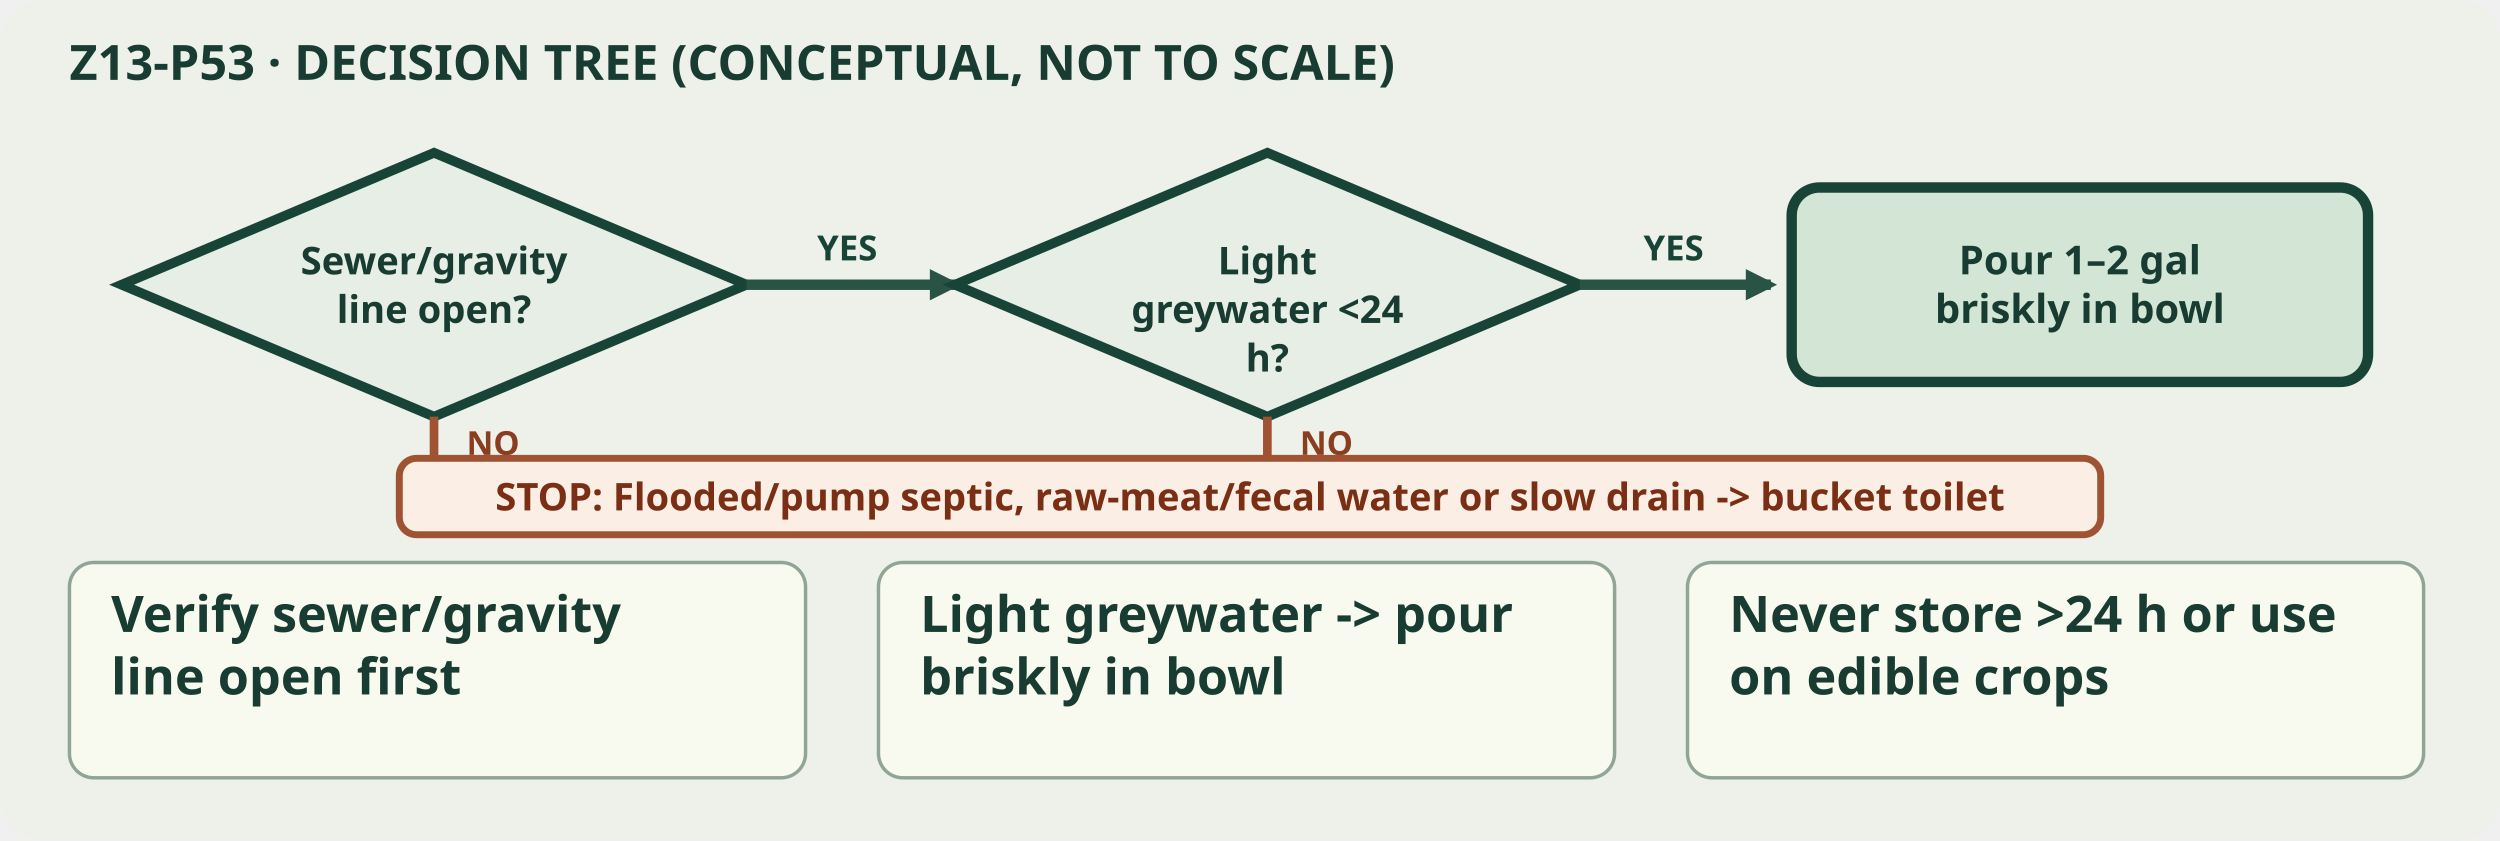
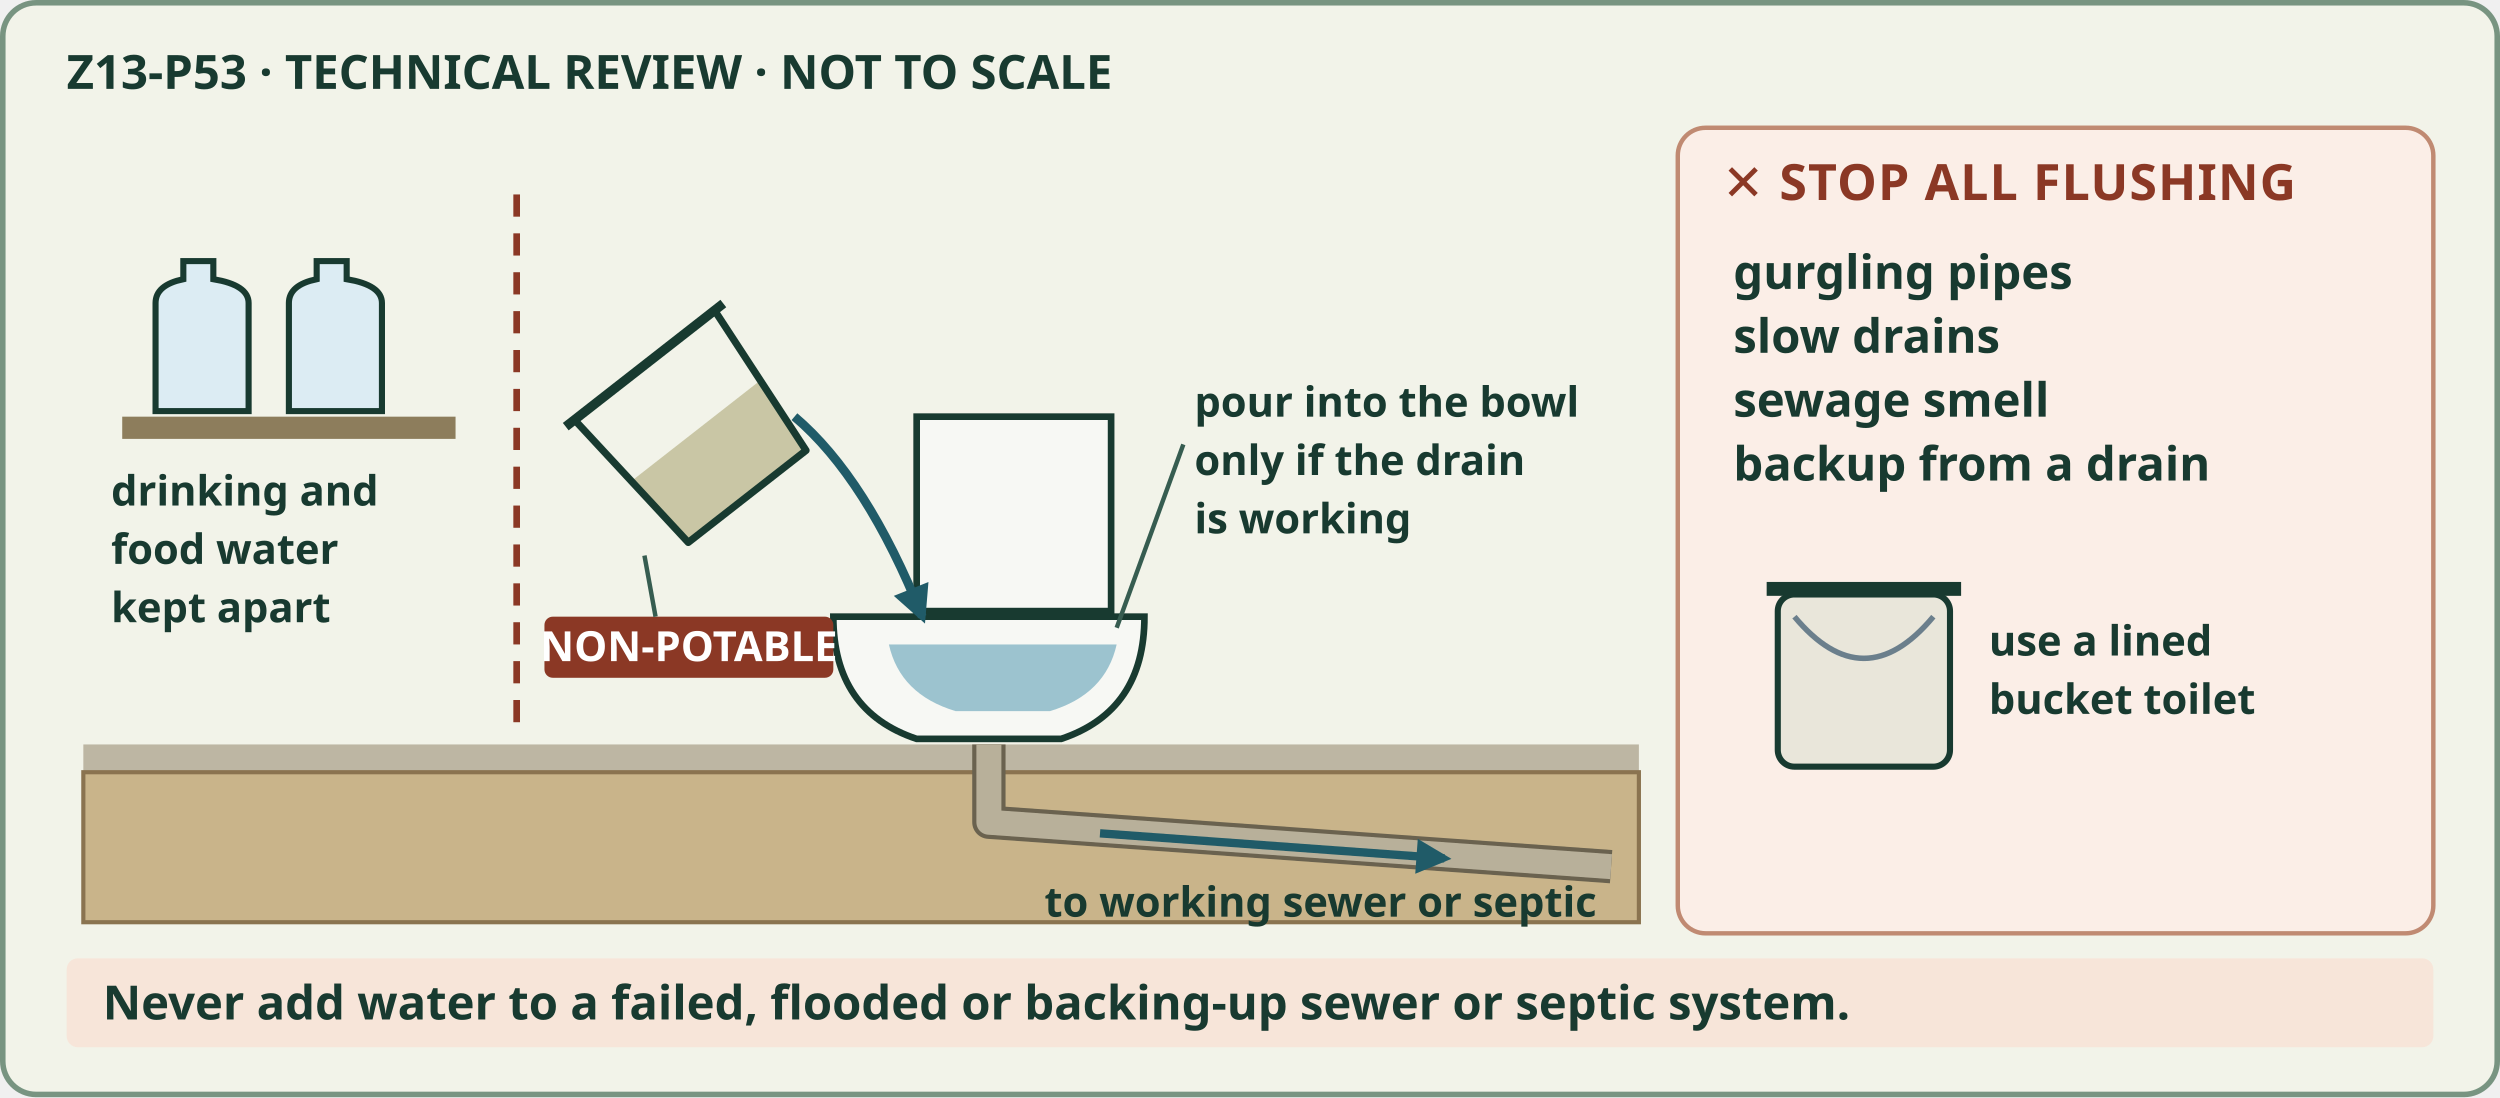
- <svg xmlns="http://www.w3.org/2000/svg" viewBox="0 0 720 242" role="img" aria-labelledby="title desc">
+ <svg xmlns="http://www.w3.org/2000/svg" viewBox="0 0 900 395" role="img" aria-labelledby="title desc">
  <defs>
-     <marker id="arrow" viewBox="0 0 10 10" markerWidth="3" markerHeight="3" refX="8" refY="5" orient="auto">
-       <path d="M0 0L10 5 0 10Z" fill="#285345" />
+     <marker id="m-flow" viewBox="0 0 10 10" refX="8" refY="5" markerWidth="4.2" markerHeight="4.2" orient="auto">
+       <path d="M0 0L10 5L0 10Z" fill="#205b68" />
+     </marker>
+     <marker id="m-reverse" viewBox="0 0 10 10" refX="8" refY="5" markerWidth="4.2" markerHeight="4.2" orient="auto">
+       <path d="M0 0L10 5L0 10Z" fill="#8b3825" />
+     </marker>
+     <marker id="m-load" viewBox="0 0 10 10" refX="8" refY="5" markerWidth="4.2" markerHeight="4.2" orient="auto">
+       <path d="M0 0L10 5L0 10Z" fill="#3b3b3b" />
+     </marker>
+     <marker id="m-air" viewBox="0 0 10 10" refX="8" refY="5" markerWidth="4.2" markerHeight="4.2" orient="auto">
+       <path d="M0 0L10 5L0 10Z" fill="#6b7f8c" />
+     </marker>
+     <marker id="m-ink" viewBox="0 0 10 10" refX="8" refY="5" markerWidth="4.2" markerHeight="4.2" orient="auto">
+       <path d="M0 0L10 5L0 10Z" fill="#183a30" />
    </marker>
  </defs>
-   <rect width="720" height="242" rx="12" fill="#edf1e9" />
-   <g font-family="system-ui,sans-serif" font-size="14.5" font-weight="650" fill="#183c31">
-     <text x="20" y="23" font-size="14" font-weight="700" fill="#183c31" text-anchor="start">Z13-P53 · DECISION TREE (CONCEPTUAL, NOT TO SCALE)</text>
-     <g id="decision-tree-artwork">
-       <polygon points="125,44 215,82 125,120 35,82" fill="#e6eee6" stroke="#184438" stroke-width="2.8" />
-       <text x="125" y="79" font-size="11" font-weight="700" fill="#183c31" text-anchor="middle">Sewer/gravity</text>
-       <text x="125" y="93" font-size="11" font-weight="700" fill="#183c31" text-anchor="middle">line open?</text>
-       <path d="M215 82h60" stroke="#285345" stroke-width="3" marker-end="url(#arrow)" />
-       <text x="244" y="75" font-size="10" font-weight="650" fill="#184438" text-anchor="middle">YES</text>
-       <polygon points="365,44 455,82 365,120 275,82" fill="#e6eee6" stroke="#184438" stroke-width="2.8" />
-       <text x="365" y="79" font-size="11" font-weight="700" fill="#183c31" text-anchor="middle">Light</text>
-       <text x="365" y="93" font-size="11" font-weight="700" fill="#183c31" text-anchor="middle">greywater &lt;24</text>
-       <text x="365" y="107" font-size="11" font-weight="700" fill="#183c31" text-anchor="middle">h?</text>
-       <path d="M455 82h55" stroke="#285345" stroke-width="3" marker-end="url(#arrow)" />
-       <text x="482" y="75" font-size="10" font-weight="650" fill="#184438" text-anchor="middle">YES</text>
-       <rect x="516" y="54" width="166" height="56" rx="8" fill="#d3e6d6" stroke="#184438" stroke-width="3" />
-       <text x="599" y="79" font-size="11.5" font-weight="700" fill="#183c31" text-anchor="middle">Pour 1–2 gal</text>
-       <text x="599" y="93" font-size="11.5" font-weight="700" fill="#183c31" text-anchor="middle">briskly in bowl</text>
-       <path d="M125 120v14h240v-14" fill="none" stroke="#a05332" stroke-width="2.5" />
-       <text x="142" y="131" font-size="9.5" font-weight="650" fill="#8b3e1f" text-anchor="middle">NO</text>
-       <text x="382" y="131" font-size="9.5" font-weight="650" fill="#8b3e1f" text-anchor="middle">NO</text>
-       <rect x="115" y="132" width="490" height="22" rx="5" fill="#faeee5" stroke="#a05332" stroke-width="2" />
-       <text x="360" y="147" font-size="11" font-weight="650" fill="#7a2f15" text-anchor="middle">STOP: Flooded/pump septic, raw-meat/fecal water or slow drain -&gt; bucket toilet</text>
+   <style>text{font:650 19px system-ui,sans-serif;fill:#183a30}.small{font-size:17px}.tiny{font-size:15px}.head{font-size:18px;letter-spacing:.4px}.warn{fill:#8b3825}.ok{fill:#205b68}.mute{fill:#4c5d55}.inv{fill:#ffffff}.lead{fill:none;stroke:#365c50;stroke-width:1.6}</style>
+   <rect x="1" y="1" width="898" height="393" rx="12" fill="#f2f3e9" stroke="#789481" stroke-width="2" />
+   <text x="24" y="32" class="small">Z13-P53 · TECHNICAL REVIEW · NOT TO SCALE</text>
+   <g id="z13-p53-artwork">
+     <rect x="30" y="268" width="560" height="10" fill="#bdb6a3" />
+     <rect x="30" y="278" width="560" height="54" fill="#c9b48a" stroke="#8a7350" stroke-width="1.5" />
+     <rect x="44" y="150" width="120" height="8" fill="#8d7d5c" />
+     <path d="M56 148V109.1Q56 102.6 66 100.5V94H76.8V100.5Q89.5 102.6 89.5 109.1V148Z" fill="#dcecf3" stroke="#183a30" stroke-width="2.2" />
+     <path d="M104 148V109.1Q104 102.6 114 100.5V94H124.8V100.5Q137.5 102.6 137.5 109.1V148Z" fill="#dcecf3" stroke="#183a30" stroke-width="2.2" />
+     <path d="M186 70V262" stroke="#8b3825" stroke-width="2.4" stroke-dasharray="8 6" />
+     <text x="40" y="182" class="tiny">drinking and</text>
+     <text x="40" y="203" class="tiny">food water</text>
+     <text x="40" y="224" class="tiny">kept apart</text>
+     <path d="M330 150h70v70h-70z" fill="#f7f8f4" stroke="#183a30" stroke-width="2.4" />
+     <path d="M300 222h112q0 34-30 44h-52q-30-10-30-44z" fill="#f7f8f4" stroke="#183a30" stroke-width="2.4" />
+     <path d="M320 232h82q-4 18-24 24h-34q-20-6-24-24z" fill="#9cc3cf" />
+     <path d="M356 268L356 296L580 312" fill="none" stroke="#6a624f" stroke-width="12" stroke-linejoin="round" />
+     <path d="M356 268L356 296L580 312" fill="none" stroke="#b8b09a" stroke-width="9" stroke-linejoin="round" />
+     <path d="M396 300L520 309" fill="none" stroke="#205b68" stroke-width="3" marker-end="url(#m-flow)" />
+     <text x="376" y="330" class="tiny">to working sewer or septic</text>
+     <g transform="rotate(-38 244 150)">
+       <path d="M216.6 158L275.4 158L272.9 188L219.1 188Z" fill="#c9c6a5" />
+       <path d="M214 128L278 128L272.9 188L219.1 188Z" fill="none" stroke="#183a30" stroke-width="2.6" stroke-linejoin="round" />
+       <line x1="210" y1="128" x2="282" y2="128" stroke="#183a30" stroke-width="3.4" />
    </g>
-     <g id="stage-panels">
-       <rect x="20" y="162" width="212" height="62" rx="7" fill="#f9faef" stroke="#90a595" />
-       <text x="32" y="182" font-size="14.5" font-weight="650" fill="#183c31" text-anchor="start">Verify sewer/gravity</text>
-       <text x="32" y="200" font-size="14.5" font-weight="650" fill="#183c31" text-anchor="start">line open first</text>
-       <rect x="253" y="162" width="212" height="62" rx="7" fill="#f9faef" stroke="#90a595" />
-       <text x="265" y="182" font-size="14.5" font-weight="650" fill="#183c31" text-anchor="start">Light greywater -&gt; pour</text>
-       <text x="265" y="200" font-size="14.5" font-weight="650" fill="#183c31" text-anchor="start">briskly in bowl</text>
-       <rect x="486" y="162" width="212" height="62" rx="7" fill="#f9faef" stroke="#90a595" />
-       <text x="498" y="182" font-size="14.5" font-weight="650" fill="#183c31" text-anchor="start">Never store &gt;24 h or use</text>
-       <text x="498" y="200" font-size="14.5" font-weight="650" fill="#183c31" text-anchor="start">on edible crops</text>
-     </g>
+     <rect x="196" y="222" width="104" height="22" rx="3" fill="#8b3825" />
+     <text x="248" y="238" class="tiny inv" text-anchor="middle" font-size="13">NON-POTABLE</text>
+     <path class="lead" d="M236 222L232 200" />
+     <path d="M286 150Q312 172 332 222" fill="none" stroke="#205b68" stroke-width="3.2" marker-end="url(#m-flow)" />
+     <text x="430" y="150" class="tiny">pour into the bowl</text>
+     <text x="430" y="171" class="tiny">only if the drain</text>
+     <text x="430" y="192" class="tiny">is working</text>
+     <path class="lead" d="M426 160L402 226" />
+     <rect x="604" y="46" width="272" height="290" rx="10" fill="#fbeee7" stroke="#c08a72" stroke-width="1.6" />
+     <text x="620" y="72" class="head warn">✕ STOP ALL FLUSHING</text>
+     <text x="624" y="104" class="small">gurgling pipes</text>
+     <text x="624" y="127" class="small">slow drains</text>
+     <text x="624" y="150" class="small">sewage smell</text>
+     <text x="624" y="173" class="small">backup from a drain</text>
+     <rect x="640" y="214" width="62" height="62" rx="6" fill="#e9e6da" stroke="#183a30" stroke-width="2.2" />
+     <path d="M636 212h70" stroke="#183a30" stroke-width="5" />
+     <path d="M646 222q25 30 50 0" fill="none" stroke="#6b7f8c" stroke-width="2" />
+     <text x="716" y="236" class="tiny">use a lined</text>
+     <text x="716" y="257" class="tiny">bucket toilet</text>
+     <rect x="24" y="345" width="852" height="32" rx="4" fill="#f7e5d9" />
+     <text x="37" y="367" class="small">Never add water to a failed, flooded or backing-up sewer or septic system.</text>
  </g>
</svg>
